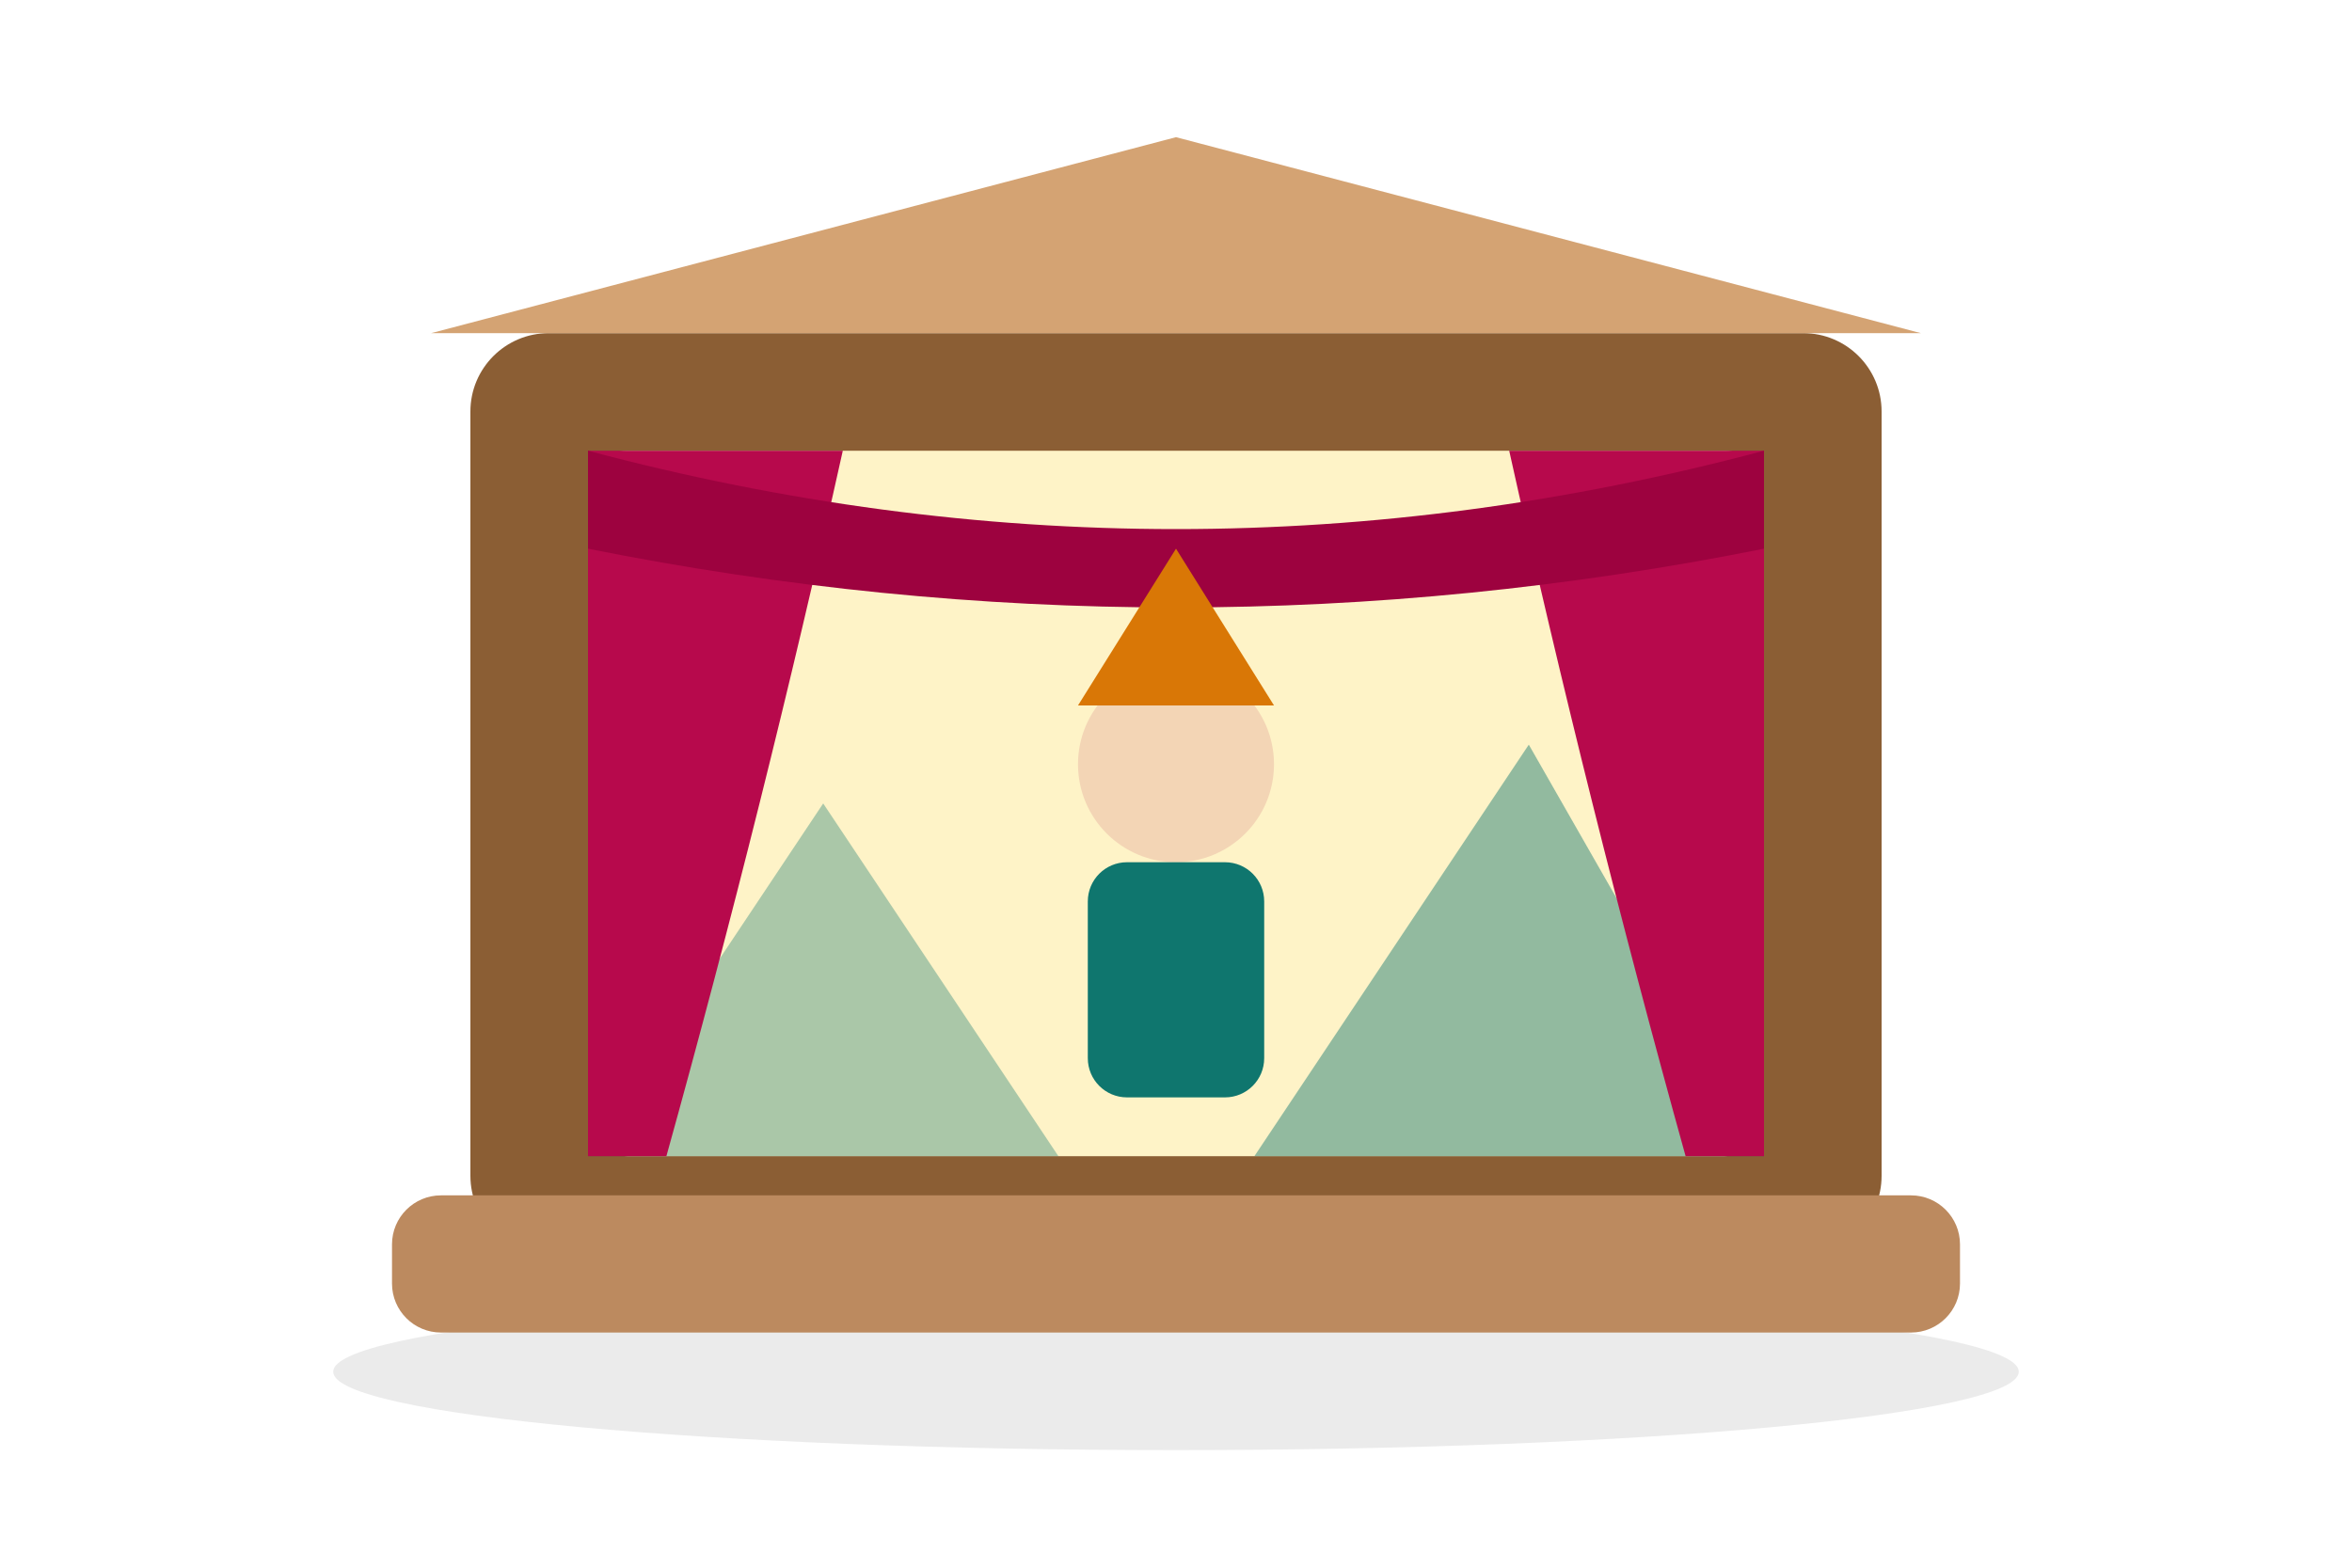
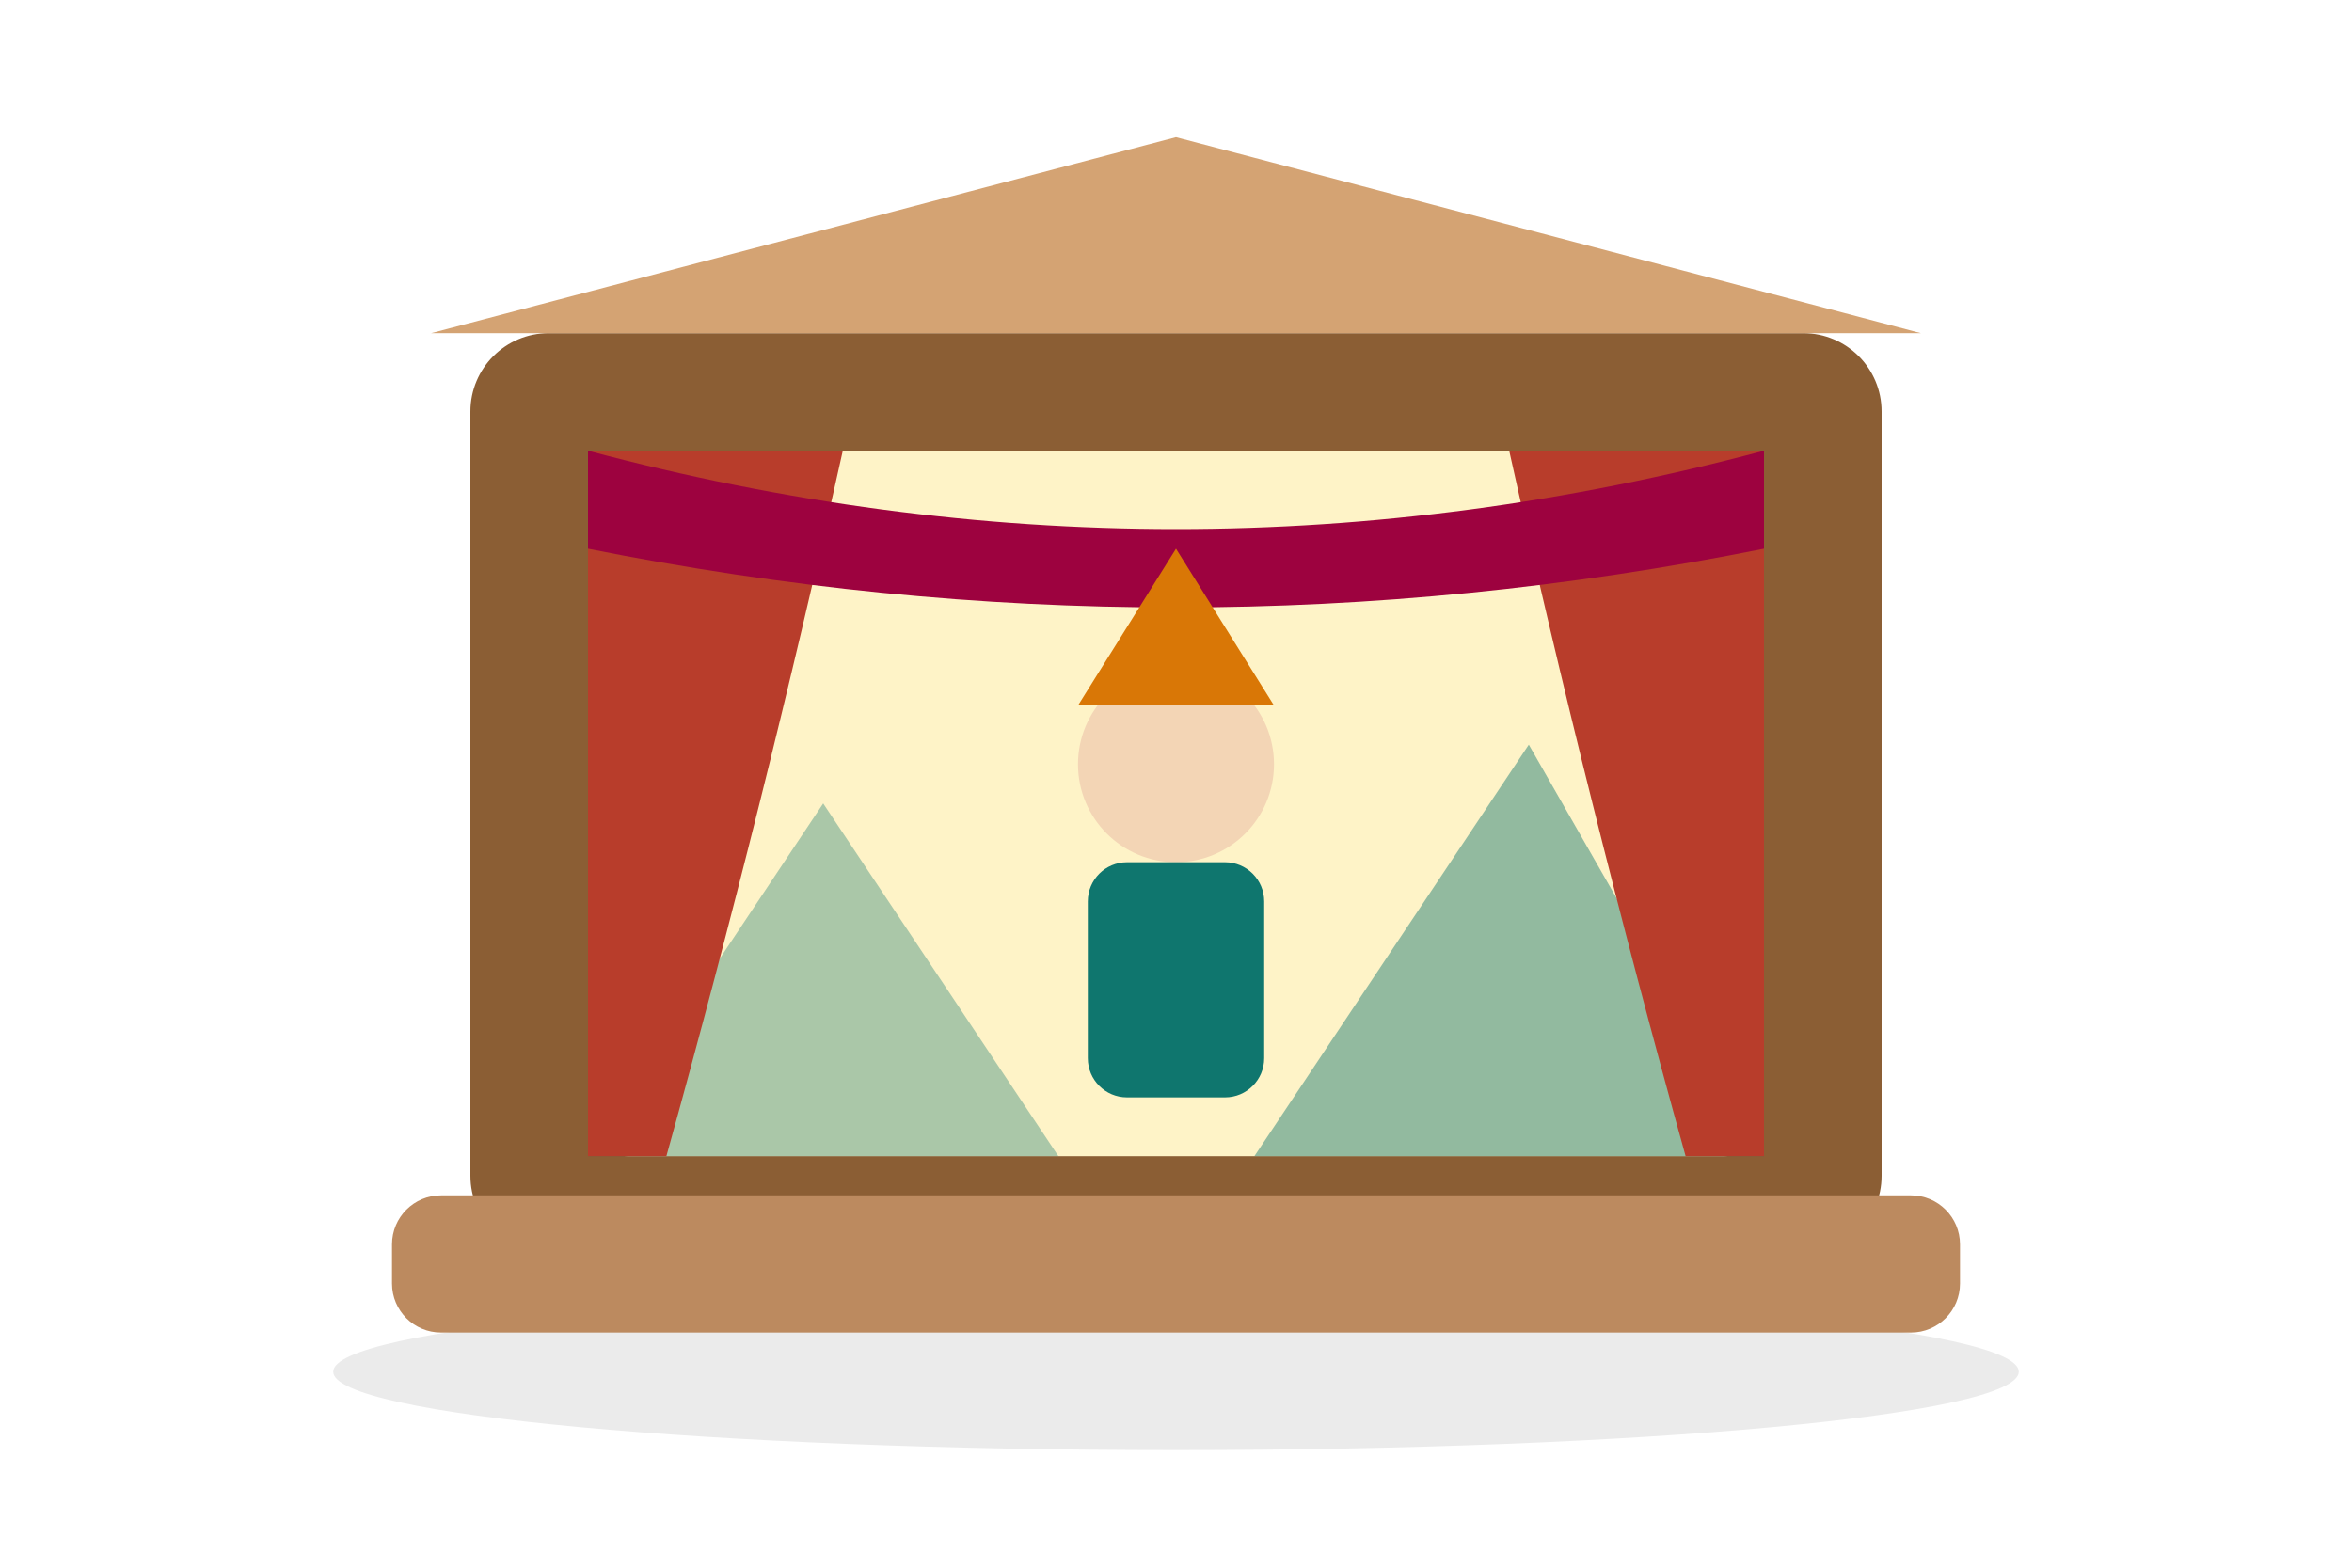
<svg xmlns="http://www.w3.org/2000/svg" viewBox="0 0 240 160" fill="none">
  <ellipse cx="120" cy="140" rx="86" ry="8" fill="#000" opacity="0.08" />
  <rect x="48" y="34" width="144" height="94" rx="8" fill="#8b5e34" />
  <rect x="60" y="46" width="120" height="72" rx="4" fill="#fef3c7" />
  <path d="M60 118 L84 82 L108 118 Z" fill="#0f766e" opacity="0.35" />
  <path d="M128 118 L156 76 L180 118 Z" fill="#0f766e" opacity="0.45" />
-   <path d="M60 46 L86 46 Q78 82 68 118 L60 118 Z" fill="#b7094c" />
-   <path d="M180 46 L154 46 Q162 82 172 118 L180 118 Z" fill="#b7094c" />
+   <path d="M60 46 L86 46 Q78 82 68 118 L60 118 Z" fill="#b83d2b" />
+   <path d="M180 46 L154 46 Q162 82 172 118 L180 118 Z" fill="#b83d2b" />
  <path d="M60 46 Q120 62 180 46 L180 56 Q120 68 60 56 Z" fill="#9d023f" />
  <circle cx="120" cy="78" r="10" fill="#f3d5b5" />
  <path d="M110 72 L120 56 L130 72 Z" fill="#d97706" />
  <rect x="111" y="88" width="18" height="24" rx="4" fill="#0f766e" />
  <rect x="40" y="122" width="160" height="14" rx="5" fill="#bc8a5f" />
  <path d="M44 34 L120 14 L196 34 Z" fill="#d4a373" />
</svg>
